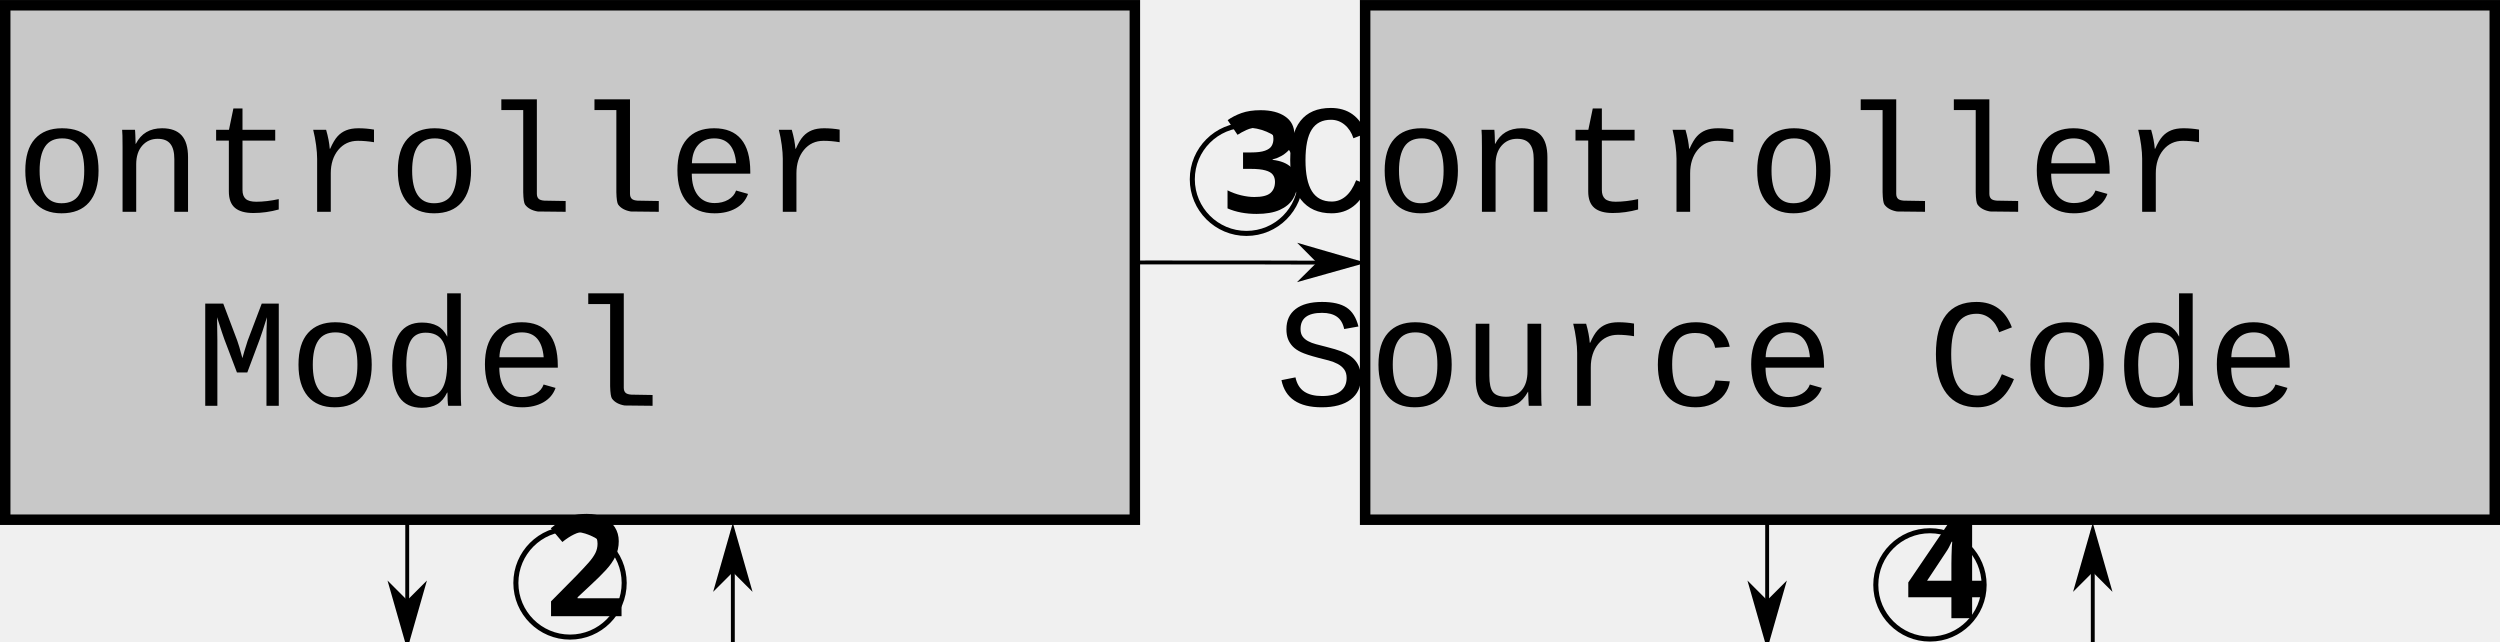
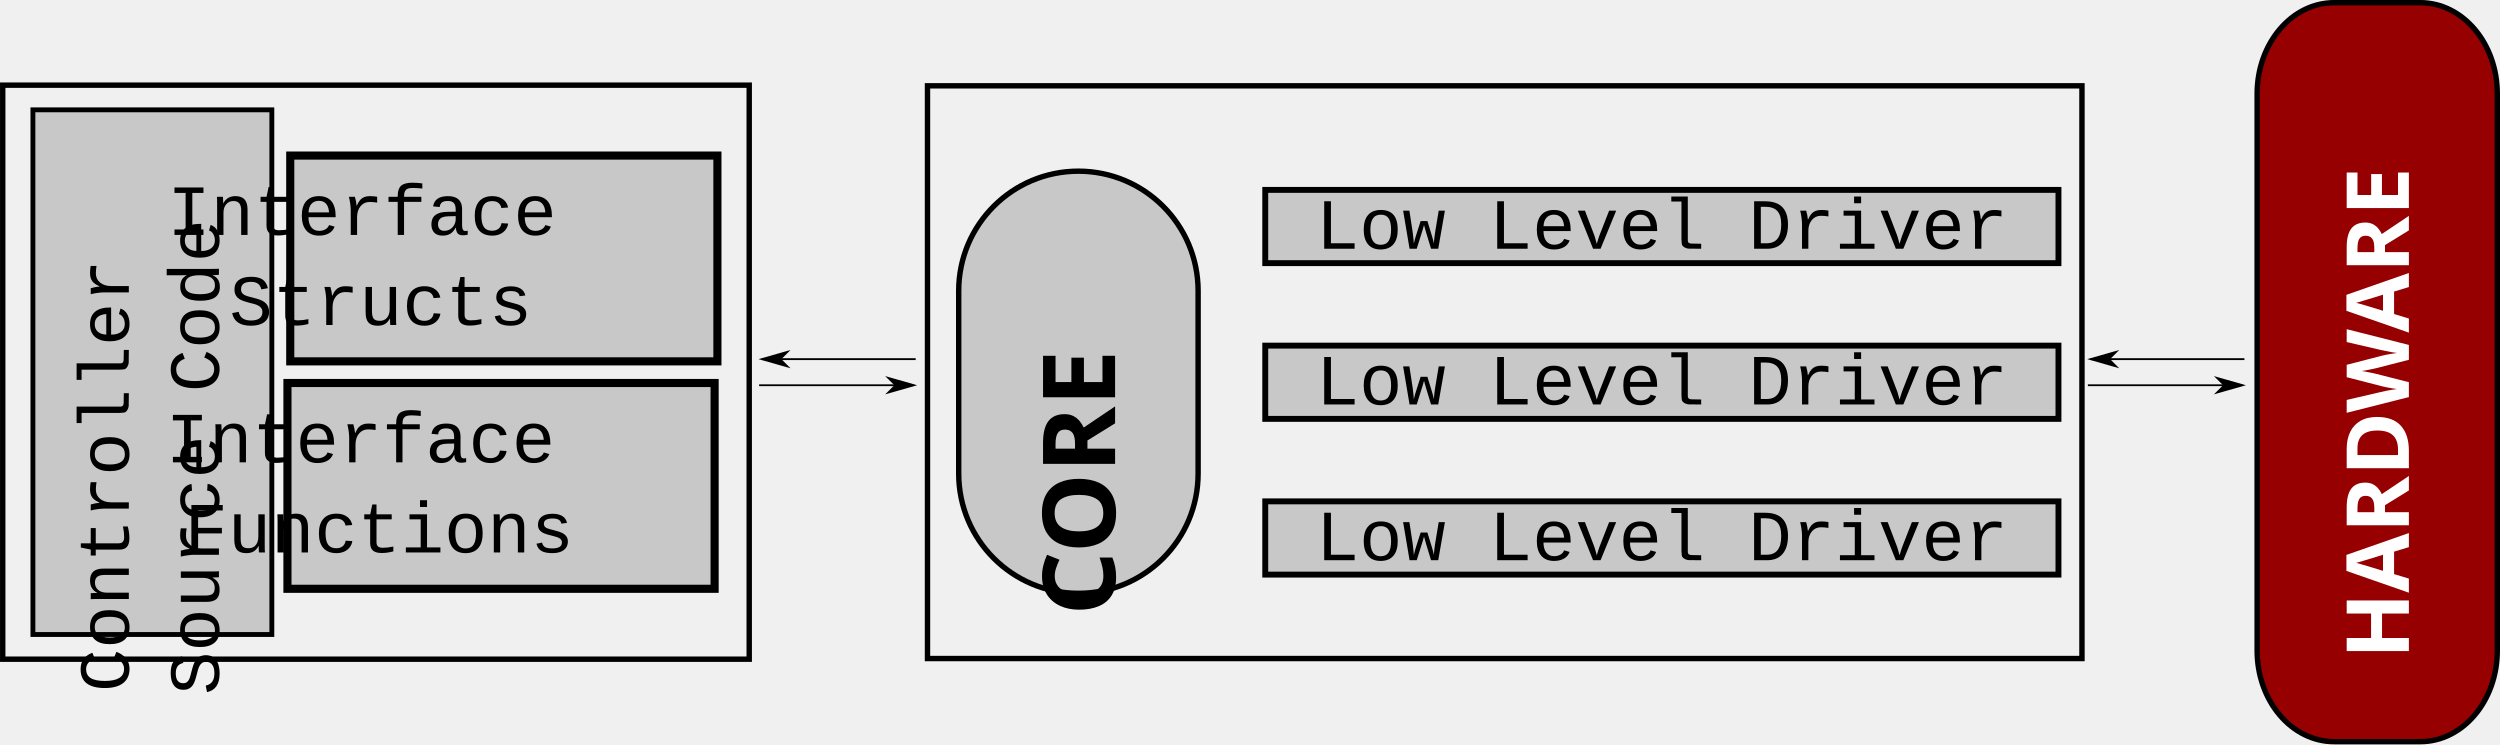
- <svg xmlns="http://www.w3.org/2000/svg" xmlns:xlink="http://www.w3.org/1999/xlink" width="644.355" height="165.371" id="svg2" version="1.1">
+ <svg xmlns="http://www.w3.org/2000/svg" xmlns:xlink="http://www.w3.org/1999/xlink" width="1387.437" height="413.125" id="svg2" version="1.1">
  <defs id="defs4">
    <marker orient="auto" refY="0" refX="0" id="Arrow1Lend" style="overflow:visible">
      <path id="path4049" d="M 0,0 5,-5 -12.5,0 5,5 0,0 z" style="fill-rule:evenodd;stroke:#000000;stroke-width:1pt" transform="matrix(-0.8,0,0,-0.8,-10,0)" />
    </marker>
+     <g id="g3216">
+       <symbol id="glyph0-0" overflow="visible">
+         <path id="path3219" d="M 2.5 -6.922 L 1.156 -5.562 L 1.328 -5.391 L 2.5 -6.406 L 3.641 -5.391 L 3.812 -5.562 Z M 2.5 -6.922 " style="stroke:none;" />
+       </symbol>
+       <symbol id="glyph1-0" overflow="visible">
+         <path id="path3222" d="M 3.328 -3.016 C 3.391 -3.266 3.625 -4.188 4.312 -4.188 C 4.359 -4.188 4.609 -4.188 4.812 -4.062 C 4.531 -4 4.344 -3.766 4.344 -3.516 C 4.344 -3.359 4.453 -3.172 4.719 -3.172 C 4.938 -3.172 5.25 -3.344 5.25 -3.75 C 5.25 -4.266 4.672 -4.406 4.328 -4.406 C 3.75 -4.406 3.406 -3.875 3.281 -3.656 C 3.031 -4.312 2.5 -4.406 2.203 -4.406 C 1.172 -4.406 0.594 -3.125 0.594 -2.875 C 0.594 -2.766 0.703 -2.766 0.719 -2.766 C 0.797 -2.766 0.828 -2.797 0.844 -2.875 C 1.188 -3.938 1.844 -4.188 2.188 -4.188 C 2.375 -4.188 2.719 -4.094 2.719 -3.516 C 2.719 -3.203 2.547 -2.547 2.188 -1.141 C 2.031 -0.531 1.672 -0.109 1.234 -0.109 C 1.172 -0.109 0.953 -0.109 0.734 -0.234 C 0.984 -0.297 1.203 -0.5 1.203 -0.781 C 1.203 -1.047 0.984 -1.125 0.844 -1.125 C 0.531 -1.125 0.297 -0.875 0.297 -0.547 C 0.297 -0.094 0.781 0.109 1.219 0.109 C 1.891 0.109 2.25 -0.594 2.266 -0.641 C 2.391 -0.281 2.75 0.109 3.344 0.109 C 4.375 0.109 4.938 -1.172 4.938 -1.422 C 4.938 -1.531 4.859 -1.531 4.828 -1.531 C 4.734 -1.531 4.719 -1.484 4.688 -1.422 C 4.359 -0.344 3.688 -0.109 3.375 -0.109 C 2.984 -0.109 2.828 -0.422 2.828 -0.766 C 2.828 -0.984 2.875 -1.203 2.984 -1.641 Z M 3.328 -3.016 " style="stroke:none;" />
+       </symbol>
+     </g>
+     <g id="g3254">
+       <symbol id="glyph0-0-1" overflow="visible">
+         <path id="path3257" d="M 3.328 -3.016 C 3.391 -3.266 3.625 -4.188 4.312 -4.188 C 4.359 -4.188 4.609 -4.188 4.812 -4.062 C 4.531 -4 4.344 -3.766 4.344 -3.516 C 4.344 -3.359 4.453 -3.172 4.719 -3.172 C 4.938 -3.172 5.25 -3.344 5.25 -3.75 C 5.25 -4.266 4.672 -4.406 4.328 -4.406 C 3.75 -4.406 3.406 -3.875 3.281 -3.656 C 3.031 -4.312 2.5 -4.406 2.203 -4.406 C 1.172 -4.406 0.594 -3.125 0.594 -2.875 C 0.594 -2.766 0.703 -2.766 0.719 -2.766 C 0.797 -2.766 0.828 -2.797 0.844 -2.875 C 1.188 -3.938 1.844 -4.188 2.188 -4.188 C 2.375 -4.188 2.719 -4.094 2.719 -3.516 C 2.719 -3.203 2.547 -2.547 2.188 -1.141 C 2.031 -0.531 1.672 -0.109 1.234 -0.109 C 1.172 -0.109 0.953 -0.109 0.734 -0.234 C 0.984 -0.297 1.203 -0.5 1.203 -0.781 C 1.203 -1.047 0.984 -1.125 0.844 -1.125 C 0.531 -1.125 0.297 -0.875 0.297 -0.547 C 0.297 -0.094 0.781 0.109 1.219 0.109 C 1.891 0.109 2.25 -0.594 2.266 -0.641 C 2.391 -0.281 2.75 0.109 3.344 0.109 C 4.375 0.109 4.938 -1.172 4.938 -1.422 C 4.938 -1.531 4.859 -1.531 4.828 -1.531 C 4.734 -1.531 4.719 -1.484 4.688 -1.422 C 4.359 -0.344 3.688 -0.109 3.375 -0.109 C 2.984 -0.109 2.828 -0.422 2.828 -0.766 C 2.828 -0.984 2.875 -1.203 2.984 -1.641 Z M 3.328 -3.016 " style="stroke:none;" />
+       </symbol>
+     </g>
  </defs>
-   <g id="layer1" transform="translate(-60.40734,-284.7155)">
+   <g id="layer1" transform="translate(35.96875,-758.508)">
    <path id="path4502" d="m 324.116,352.432 c 44.643,-0.179 86.429,0 86.429,0" style="fill:none;stroke:#000000;stroke-width:1px;stroke-linecap:butt;stroke-linejoin:miter;stroke-opacity:1;marker-end:url(#Arrow1Lend)" />
    <g transform="translate(380.6871,0)" id="g4496">
      <path style="fill:none;stroke:#000000;stroke-width:1px;stroke-linecap:butt;stroke-linejoin:miter;stroke-opacity:1;marker-end:url(#Arrow1Lend)" d="m 219.116,466.428 c 0,-17.5 0,-45 0,-45" id="path4498" />
      <path id="path4500" d="m 135.188,405.178 c 0,17.5 0,45 0,45" style="fill:none;stroke:#000000;stroke-width:1px;stroke-linecap:butt;stroke-linejoin:miter;stroke-opacity:1;marker-end:url(#Arrow1Lend)" />
    </g>
    <g id="g4492" transform="translate(30.1763,0)">
      <path id="path4490" d="m 219.116,466.428 c 0,-17.5 0,-45 0,-45" style="fill:none;stroke:#000000;stroke-width:1px;stroke-linecap:butt;stroke-linejoin:miter;stroke-opacity:1;marker-end:url(#Arrow1Lend)" />
      <path style="fill:none;stroke:#000000;stroke-width:1px;stroke-linecap:butt;stroke-linejoin:miter;stroke-opacity:1;marker-end:url(#Arrow1Lend)" d="m 135.188,405.178 c 0,17.5 0,45 0,45" id="path4488" />
    </g>
    <g id="g4008" transform="translate(-6.186413,-29.44076)">
      <rect y="315.514" x="67.937" height="132.596" width="291.156" id="use3763" style="fill:#c8c8c8;fill-opacity:1;fill-rule:evenodd;stroke:#000000;stroke-width:2.703;stroke-linecap:butt;stroke-linejoin:miter;stroke-miterlimit:4;stroke-opacity:1;stroke-dasharray:none" />
      <text id="text3767" y="368.746" x="213.388" style="font-size:40px;font-style:normal;font-weight:normal;line-height:125%;letter-spacing:0px;word-spacing:0px;fill:#000000;fill-opacity:1;stroke:none;font-family:Sans" xml:space="preserve">
        <tspan style="font-style:normal;font-variant:normal;font-weight:normal;font-stretch:normal;text-align:center;text-anchor:middle;font-family:Courier New;-inkscape-font-specification:Courier New" y="368.746" x="213.388" id="tspan3769">Controller</tspan>
        <tspan style="font-style:normal;font-variant:normal;font-weight:normal;font-stretch:normal;text-align:center;text-anchor:middle;font-family:Courier New;-inkscape-font-specification:Courier New" y="418.746" x="213.388" id="tspan3986">Model</tspan>
      </text>
    </g>
    <g id="g4014" transform="translate(-8.319725,-22.94291)">
      <use height="1052.362" width="744.094" transform="translate(2.133311,160.0807)" id="use3775" xlink:href="#use3763" y="0" x="0" />
      <text id="text3771" y="529.237" x="214.954" style="font-size:40px;font-style:normal;font-weight:normal;line-height:125%;letter-spacing:0px;word-spacing:0px;fill:#000000;fill-opacity:1;stroke:none;font-family:Sans" xml:space="preserve">
        <tspan style="font-style:normal;font-variant:normal;font-weight:normal;font-stretch:normal;text-align:center;text-anchor:middle;font-family:Courier New;-inkscape-font-specification:Courier New" y="529.237" x="214.954" id="tspan3773">Simulator</tspan>
        <tspan style="font-style:normal;font-variant:normal;font-weight:normal;font-stretch:normal;text-align:center;text-anchor:middle;font-family:Courier New;-inkscape-font-specification:Courier New" y="579.237" x="214.954" id="tspan3988">Model</tspan>
      </text>
    </g>
    <rect style="fill:#c8c8c8;fill-opacity:1;fill-rule:nonzero;stroke:#000000;stroke-width:3;stroke-miterlimit:4;stroke-opacity:1;stroke-dasharray:none" id="rect3917" width="234.286" height="132.867" x="440.696" y="452.517" ry="66.434" />
    <g id="g4034" transform="translate(-41.42857,-28.9019)">
      <rect style="fill:#c8c8c8;fill-opacity:1;fill-rule:evenodd;stroke:#000000;stroke-width:3.385;stroke-linecap:butt;stroke-linejoin:miter;stroke-miterlimit:4;stroke-opacity:1;stroke-dasharray:none" id="use3755" width="202.825" height="298.493" x="-188.129" y="315.317" />
      <text id="text3938" y="443.75" x="-85.65" style="font-size:48px;font-style:normal;font-variant:normal;font-weight:bold;font-stretch:normal;text-align:start;line-height:125%;letter-spacing:0px;word-spacing:0px;writing-mode:lr-tb;text-anchor:start;fill:#000000;fill-opacity:1;stroke:none;font-family:Verdana;-inkscape-font-specification:Sans Bold" xml:space="preserve">
        <tspan style="font-style:normal;font-variant:normal;font-weight:normal;font-stretch:normal;text-align:center;text-anchor:middle;font-family:Courier New;-inkscape-font-specification:Courier New" y="443.75" x="-85.65" id="tspan3940">MATLAB</tspan>
        <tspan style="font-style:normal;font-variant:normal;font-weight:normal;font-stretch:normal;text-align:center;text-anchor:middle;font-family:Courier New;-inkscape-font-specification:Courier New" id="tspan3942" y="503.75" x="-85.65">script</tspan>
      </text>
    </g>
    <g id="g4024" transform="translate(-13.87119,-33.48138)">
      <use height="1052.362" width="744.094" transform="translate(358.1956,4.040617)" id="use3880" xlink:href="#use3763" y="0" x="0" />
      <text xml:space="preserve" style="font-size:40px;font-style:normal;font-weight:normal;line-height:125%;letter-spacing:0px;word-spacing:0px;fill:#000000;fill-opacity:1;stroke:none;font-family:Sans" x="571.437" y="372.787" id="text3950">
        <tspan id="tspan3954" x="571.437" y="372.787" style="font-style:normal;font-variant:normal;font-weight:normal;font-stretch:normal;text-align:center;text-anchor:middle;font-family:Courier New;-inkscape-font-specification:Courier New">Controller</tspan>
        <tspan x="571.437" y="422.787" style="font-style:normal;font-variant:normal;font-weight:normal;font-stretch:normal;text-align:center;text-anchor:middle;font-family:Courier New;-inkscape-font-specification:Courier New" id="tspan3998">Source Code</tspan>
      </text>
    </g>
-     <rect style="fill:#960000;fill-opacity:1;fill-rule:nonzero;stroke:#000000;stroke-width:3;stroke-miterlimit:4;stroke-opacity:1;stroke-dasharray:none;stroke-dashoffset:0" id="rect3979" width="410.122" height="133.285" x="762.42" y="452.308" rx="50.508" ry="42.732" />
-     <text xml:space="preserve" style="font-size:48.173px;font-style:normal;font-variant:normal;font-weight:bold;font-stretch:normal;text-align:start;line-height:125%;letter-spacing:0px;word-spacing:0px;writing-mode:lr-tb;text-anchor:start;fill:#000000;fill-opacity:1;stroke:none;font-family:Verdana;-inkscape-font-specification:Sans Bold" x="811.286" y="534.601" id="text3975" transform="scale(0.9964125,1.0036)">
-       <tspan id="tspan3977" x="811.286" y="534.601">HARDWARE</tspan>
-     </text>
+     <g id="g4044">
+       <rect ry="42.732" rx="50.508" y="452.308" x="762.42" height="133.285" width="410.122" id="rect3979" style="fill:#960000;fill-opacity:1;fill-rule:nonzero;stroke:#000000;stroke-width:3;stroke-miterlimit:4;stroke-opacity:1;stroke-dasharray:none;stroke-dashoffset:0" />
+       <text transform="scale(0.9964125,1.0036)" id="text3975" y="534.601" x="811.286" style="font-size:48.173px;font-style:normal;font-variant:normal;font-weight:bold;font-stretch:normal;text-align:start;line-height:125%;letter-spacing:0px;word-spacing:0px;writing-mode:lr-tb;text-anchor:start;fill:#ffffff;fill-opacity:1;stroke:none;font-family:Verdana;-inkscape-font-specification:Sans Bold" xml:space="preserve">
+         <tspan y="534.601" x="811.286" id="tspan3977">HARDWARE</tspan>
+       </text>
+     </g>
    <flowRoot xml:space="preserve" id="flowRoot3990" style="font-size:48px;font-style:normal;font-variant:normal;font-weight:bold;font-stretch:normal;text-align:start;line-height:125%;letter-spacing:0px;word-spacing:0px;writing-mode:lr-tb;text-anchor:start;fill:#000000;fill-opacity:1;stroke:none;font-family:Verdana;-inkscape-font-specification:Sans Bold">
      <flowRegion id="flowRegion3992">
        <rect id="rect3994" width="165.714" height="67.143" x="70" y="508.076" />
      </flowRegion>
      <flowPara id="flowPara3996" />
    </flowRoot>
    <g id="g4559" transform="translate(0,-5.07266)">
      <path transform="translate(-231.2411,284.7155)" id="path4040" d="M 203.571,116.891 C 246.429,81.177 290,69.748 290,69.748" style="fill:none;stroke:#000000;stroke-width:1px;stroke-linecap:butt;stroke-linejoin:miter;stroke-opacity:1;marker-end:url(#Arrow1Lend)" />
      <path style="fill:none;stroke:#000000;stroke-width:1px;stroke-linecap:butt;stroke-linejoin:miter;stroke-opacity:1;marker-end:url(#Arrow1Lend)" d="m -27.67,479.861 c 42.857,35.714 86.429,47.143 86.429,47.143" id="path4486" />
    </g>
    <g id="g4512" transform="translate(0,-1.073967)">
      <path id="path4506" d="m 675.327,527.265 c 17.5,0 85.785,0 85.785,0" style="fill:none;stroke:#000000;stroke-width:1px;stroke-linecap:butt;stroke-linejoin:miter;stroke-opacity:1;marker-end:url(#Arrow1Lend)" />
      <path style="fill:none;stroke:#000000;stroke-width:1px;stroke-linecap:butt;stroke-linejoin:miter;stroke-opacity:1;marker-end:url(#Arrow1Lend)" d="m 762.21,512.784 c -17.5,0 -85.28,0 -85.28,0" id="path4508" />
    </g>
    <text xml:space="preserve" style="font-size:48px;font-style:normal;font-variant:normal;font-weight:bold;font-stretch:normal;text-align:start;line-height:125%;letter-spacing:0px;word-spacing:0px;writing-mode:lr-tb;text-anchor:start;fill:#000000;fill-opacity:1;stroke:none;font-family:Verdana;-inkscape-font-specification:Sans Bold" x="558.249" y="539.308" id="text4519">
      <tspan id="tspan4521" x="558.249" y="539.308" style="font-size:56px;text-align:center;text-anchor:middle">CORE</tspan>
    </text>
-     <path style="fill:none;stroke:#000000;stroke-width:2;stroke-miterlimit:4;stroke-opacity:1;stroke-dasharray:none;stroke-dashoffset:0" id="path4523" d="m 266.68,56.676 c 0,11.855 -9.611,21.466 -21.466,21.466 -11.855,0 -21.466,-9.611 -21.466,-21.466 0,-11.855 9.611,-21.466 21.466,-21.466 11.855,0 21.466,9.611 21.466,21.466 z" transform="matrix(0.6502611,0,0,0.6502611,-162.6229,398.8065)" />
-     <text xml:space="preserve" style="font-size:31.213px;font-style:normal;font-variant:normal;font-weight:bold;font-stretch:normal;text-align:start;line-height:125%;letter-spacing:0px;word-spacing:0px;writing-mode:lr-tb;text-anchor:start;fill:#000000;fill-opacity:1;stroke:none;font-family:Cordia New;-inkscape-font-specification:Cordia New Bold" x="-10.074" y="444.236" id="text4525">
-       <tspan id="tspan4527" x="-10.074" y="444.236" style="font-size:36.415px">1</tspan>
-     </text>
-     <path transform="matrix(0.6502611,0,0,0.6502611,47.87461,398.1089)" d="m 266.68,56.676 c 0,11.855 -9.611,21.466 -21.466,21.466 -11.855,0 -21.466,-9.611 -21.466,-21.466 0,-11.855 9.611,-21.466 21.466,-21.466 11.855,0 21.466,9.611 21.466,21.466 z" id="path4535" style="fill:none;stroke:#000000;stroke-width:2;stroke-miterlimit:4;stroke-opacity:1;stroke-dasharray:none;stroke-dashoffset:0" />
-     <text id="text4537" y="443.538" x="200.98" style="font-size:31.213px;font-style:normal;font-variant:normal;font-weight:bold;font-stretch:normal;text-align:start;line-height:125%;letter-spacing:0px;word-spacing:0px;writing-mode:lr-tb;text-anchor:start;fill:#000000;fill-opacity:1;stroke:none;font-family:Cordia New;-inkscape-font-specification:Cordia New Bold" xml:space="preserve">
-       <tspan style="font-size:36.415px" y="443.538" x="200.98" id="tspan4539">2</tspan>
-     </text>
-     <path style="fill:none;stroke:#000000;stroke-width:2;stroke-miterlimit:4;stroke-opacity:1;stroke-dasharray:none;stroke-dashoffset:0" id="path4541" d="m 266.68,56.676 c 0,11.855 -9.611,21.466 -21.466,21.466 -11.855,0 -21.466,-9.611 -21.466,-21.466 0,-11.855 9.611,-21.466 21.466,-21.466 11.855,0 21.466,9.611 21.466,21.466 z" transform="matrix(0.6502611,0,0,0.6502611,222.2202,294.0632)" />
-     <text xml:space="preserve" style="font-size:31.213px;font-style:normal;font-variant:normal;font-weight:bold;font-stretch:normal;text-align:start;line-height:125%;letter-spacing:0px;word-spacing:0px;writing-mode:lr-tb;text-anchor:start;fill:#000000;fill-opacity:1;stroke:none;font-family:Cordia New;-inkscape-font-specification:Cordia New Bold" x="375.401" y="339.492" id="text4543">
-       <tspan id="tspan4545" x="375.401" y="339.492" style="font-size:36.415px">3</tspan>
-     </text>
-     <path transform="matrix(0.6502611,0,0,0.6502611,398.3854,398.614)" d="m 266.68,56.676 c 0,11.855 -9.611,21.466 -21.466,21.466 -11.855,0 -21.466,-9.611 -21.466,-21.466 0,-11.855 9.611,-21.466 21.466,-21.466 11.855,0 21.466,9.611 21.466,21.466 z" id="path4547" style="fill:none;stroke:#000000;stroke-width:2;stroke-miterlimit:4;stroke-opacity:1;stroke-dasharray:none;stroke-dashoffset:0" />
-     <text id="text4549" y="444.043" x="551.629" style="font-size:31.213px;font-style:normal;font-variant:normal;font-weight:bold;font-stretch:normal;text-align:start;line-height:125%;letter-spacing:0px;word-spacing:0px;writing-mode:lr-tb;text-anchor:start;fill:#000000;fill-opacity:1;stroke:none;font-family:Cordia New;-inkscape-font-specification:Cordia New Bold" xml:space="preserve">
-       <tspan style="font-size:36.415px" y="444.043" x="551.629" id="tspan4551">4</tspan>
-     </text>
-     <path style="fill:none;stroke:#000000;stroke-width:2;stroke-miterlimit:4;stroke-opacity:1;stroke-dasharray:none;stroke-dashoffset:0" id="path4553" d="m 266.68,56.676 c 0,11.855 -9.611,21.466 -21.466,21.466 -11.855,0 -21.466,-9.611 -21.466,-21.466 0,-11.855 9.611,-21.466 21.466,-21.466 11.855,0 21.466,9.611 21.466,21.466 z" transform="matrix(0.6502611,0,0,0.6502611,559.3153,510.2358)" />
-     <text xml:space="preserve" style="font-size:31.213px;font-style:normal;font-variant:normal;font-weight:bold;font-stretch:normal;text-align:start;line-height:125%;letter-spacing:0px;word-spacing:0px;writing-mode:lr-tb;text-anchor:start;fill:#000000;fill-opacity:1;stroke:none;font-family:Cordia New;-inkscape-font-specification:Cordia New Bold" x="712.119" y="555.665" id="text4555">
-       <tspan id="tspan4557" x="712.119" y="555.665" style="font-size:36.415px">5</tspan>
-     </text>
    <g id="g3915" transform="translate(0,-2.453089)">
      <path transform="translate(-197.906,363.5074)" d="m -137.381,74.607 c 0,62.484 -49.296,113.137 -110.107,113.137 -60.81,0 -110.107,-50.653 -110.107,-113.137 0,-62.484 49.296,-113.137 110.107,-113.137 60.81,0 110.107,50.653 110.107,113.137 z" id="path3889" style="fill:none;stroke:#00a000;stroke-width:3;stroke-miterlimit:4;stroke-opacity:1;stroke-dasharray:none;stroke-dashoffset:0" />
      <text id="text3891" y="427.577" x="-446.458" style="font-size:48px;font-style:normal;font-variant:normal;font-weight:bold;font-stretch:normal;text-align:center;line-height:125%;letter-spacing:0px;word-spacing:0px;writing-mode:lr-tb;text-anchor:middle;fill:#000000;fill-opacity:1;stroke:none;font-family:Verdana;-inkscape-font-specification:Sans Bold" xml:space="preserve">
        <tspan style="font-size:40px" id="tspan3895" y="427.577" x="-439.622">System </tspan>
        <tspan style="font-size:40px" id="tspan3899" y="477.577" x="-446.458">model</tspan>
      </text>
    </g>
    <path style="fill:none;stroke:#000000;stroke-width:1;stroke-linecap:butt;stroke-linejoin:miter;stroke-miterlimit:4;stroke-opacity:1;stroke-dasharray:none;stroke-dashoffset:0;marker-end:url(#Arrow1Lend)" d="m -104.046,150.873 105.056,0" id="path3921" transform="translate(-231.2411,284.7155)" />
-     <g id="g4111" transform="translate(3.3222069e-6,0)">
-       <path style="fill:none;stroke:#000000;stroke-width:2;stroke-miterlimit:4;stroke-opacity:1;stroke-dasharray:none;stroke-dashoffset:0" id="path4105" d="m 266.68,56.676 c 0,11.855 -9.611,21.466 -21.466,21.466 -11.855,0 -21.466,-9.611 -21.466,-21.466 0,-11.855 9.611,-21.466 21.466,-21.466 11.855,0 21.466,9.611 21.466,21.466 z" transform="matrix(0.6502611,0,0,0.6502611,-442.2123,374.5208)" />
-       <text xml:space="preserve" style="font-size:31.213px;font-style:normal;font-variant:normal;font-weight:bold;font-stretch:normal;text-align:start;line-height:125%;letter-spacing:0px;word-spacing:0px;writing-mode:lr-tb;text-anchor:start;fill:#000000;fill-opacity:1;stroke:none;font-family:Cordia New;-inkscape-font-specification:Cordia New Bold" x="-289.315" y="419.803" id="text4107">
-         <tspan id="tspan4109" x="-289.315" y="419.803" style="font-size:36.415px">0</tspan>
-       </text>
-     </g>
-     <g id="g4260" transform="translate(-90.60935,-124.2857)">
-       <g transform="translate(8.068467,-7.228973)" id="g4199">
-         <g id="g4185" transform="translate(-5.21043,-11.42857)">
-           <rect y="-178.082" x="-358.452" height="136.237" width="300.569" id="rect4118" style="fill:#c8c8c8;fill-opacity:1;fill-rule:evenodd;stroke:#000000;stroke-width:3;stroke-linecap:butt;stroke-linejoin:miter;stroke-miterlimit:4;stroke-opacity:1;stroke-dasharray:none" />
-           <text xml:space="preserve" style="font-size:48px;font-style:normal;font-variant:normal;font-weight:bold;font-stretch:normal;text-align:start;line-height:125%;letter-spacing:0px;word-spacing:0px;writing-mode:lr-tb;text-anchor:start;fill:#000000;fill-opacity:1;stroke:none;font-family:Verdana;-inkscape-font-specification:Sans Bold" x="-208.507" y="-125.151" id="text4120">
-             <tspan x="-208.507" y="-125.151" id="tspan4124" style="font-style:normal;font-variant:normal;font-weight:normal;font-stretch:normal;text-align:center;text-anchor:middle;font-family:Courier New;-inkscape-font-specification:Courier New">Dynamic</tspan>
-             <tspan id="tspan4137" x="-208.507" y="-65.151" style="font-style:normal;font-variant:normal;font-weight:normal;font-stretch:normal;text-align:center;text-anchor:middle;font-family:Courier New;-inkscape-font-specification:Courier New">model</tspan>
-           </text>
-         </g>
-         <g id="g4178" transform="translate(-37.78631,0)">
-           <rect style="fill:#c8c8c8;fill-opacity:1;fill-rule:evenodd;stroke:#000000;stroke-width:3;stroke-linecap:butt;stroke-linejoin:miter;stroke-miterlimit:4;stroke-opacity:1;stroke-dasharray:none" id="rect4131" width="291.116" height="243.926" x="20.196" y="-243.355" />
-           <text id="text4133" y="-166.58" x="167.207" style="font-size:48px;font-style:normal;font-variant:normal;font-weight:bold;font-stretch:normal;text-align:start;line-height:125%;letter-spacing:0px;word-spacing:0px;writing-mode:lr-tb;text-anchor:start;fill:#000000;fill-opacity:1;stroke:none;font-family:Verdana;-inkscape-font-specification:Sans Bold" xml:space="preserve">
-             <tspan style="font-style:normal;font-variant:normal;font-weight:normal;font-stretch:normal;text-align:center;text-anchor:middle;font-family:Courier New;-inkscape-font-specification:Courier New" id="tspan4135" y="-166.58" x="167.207">Direct</tspan>
-             <tspan id="tspan4139" style="font-style:normal;font-variant:normal;font-weight:normal;font-stretch:normal;text-align:center;text-anchor:middle;font-family:Courier New;-inkscape-font-specification:Courier New" y="-106.58" x="167.207">msment</tspan>
-             <tspan id="tspan4141" style="font-style:normal;font-variant:normal;font-weight:normal;font-stretch:normal;text-align:center;text-anchor:middle;font-family:Courier New;-inkscape-font-specification:Courier New" y="-46.58" x="167.207">model</tspan>
-           </text>
-         </g>
-       </g>
-       <rect style="fill:none;stroke:#a00000;stroke-width:3;stroke-miterlimit:4;stroke-opacity:1;stroke-dasharray:none;stroke-dashoffset:0" id="rect4197" width="760.303" height="366.017" x="-417.152" y="-311.63" />
-       <text xml:space="preserve" style="font-size:40px;font-style:normal;font-weight:normal;line-height:125%;letter-spacing:0px;word-spacing:0px;fill:#000000;fill-opacity:1;stroke:none;font-family:Sans" x="-302.799" y="-277.838" id="text4233">
-         <tspan id="tspan4237" x="-302.799" y="-277.838" style="font-style:normal;font-variant:normal;font-weight:normal;font-stretch:normal;text-align:center;text-anchor:middle;font-family:Courier New;-inkscape-font-specification:Courier New">Simulator</tspan>
-       </text>
-     </g>
-     <g id="g4277" transform="translate(135.7142,-124.2857)">
-       <g transform="translate(11.91307,-0.4292796)" id="g4212">
-         <g id="g4165" transform="translate(15.71428,-2.573681)">
-           <rect y="-244.724" x="456.779" height="243.926" width="291.116" id="rect4143" style="fill:#c8c8c8;fill-opacity:1;fill-rule:evenodd;stroke:#000000;stroke-width:3;stroke-linecap:butt;stroke-linejoin:miter;stroke-miterlimit:4;stroke-opacity:1;stroke-dasharray:none" />
-           <text xml:space="preserve" style="font-size:48px;font-style:normal;font-variant:normal;font-weight:bold;font-stretch:normal;text-align:start;line-height:125%;letter-spacing:0px;word-spacing:0px;writing-mode:lr-tb;text-anchor:start;fill:#000000;fill-opacity:1;stroke:none;font-family:Verdana;-inkscape-font-specification:Sans Bold" x="601.493" y="-169.437" id="text4145">
-             <tspan x="601.493" y="-169.437" id="tspan4147" style="font-style:normal;font-variant:normal;font-weight:normal;font-stretch:normal;text-align:center;text-anchor:middle;font-family:Courier New;-inkscape-font-specification:Courier New">Inverse</tspan>
-             <tspan x="601.493" y="-109.437" style="font-style:normal;font-variant:normal;font-weight:normal;font-stretch:normal;text-align:center;text-anchor:middle;font-family:Courier New;-inkscape-font-specification:Courier New" id="tspan4149">msment</tspan>
-             <tspan x="601.493" y="-49.437" style="font-style:normal;font-variant:normal;font-weight:normal;font-stretch:normal;text-align:center;text-anchor:middle;font-family:Courier New;-inkscape-font-specification:Courier New" id="tspan4151">model</tspan>
-           </text>
-         </g>
-         <g id="g4172" transform="translate(-174.2857,2.857139)">
-           <rect style="fill:#c8c8c8;fill-opacity:1;fill-rule:evenodd;stroke:#000000;stroke-width:3;stroke-linecap:butt;stroke-linejoin:miter;stroke-miterlimit:4;stroke-opacity:1;stroke-dasharray:none" id="rect4153" width="300.569" height="136.237" x="983.397" y="-196.311" />
-           <text id="text4155" y="-148.009" x="1134.35" style="font-size:48px;font-style:normal;font-variant:normal;font-weight:bold;font-stretch:normal;text-align:start;line-height:125%;letter-spacing:0px;word-spacing:0px;writing-mode:lr-tb;text-anchor:start;fill:#000000;fill-opacity:1;stroke:none;font-family:Verdana;-inkscape-font-specification:Sans Bold" xml:space="preserve">
-             <tspan style="font-style:normal;font-variant:normal;font-weight:normal;font-stretch:normal;text-align:center;text-anchor:middle;font-family:Courier New;-inkscape-font-specification:Courier New" y="-148.009" x="1134.35" id="tspan4159">Control</tspan>
-             <tspan id="tspan4163" style="font-style:normal;font-variant:normal;font-weight:normal;font-stretch:normal;text-align:center;text-anchor:middle;font-family:Courier New;-inkscape-font-specification:Courier New" y="-88.009" x="1134.35">system</tspan>
-           </text>
-         </g>
-       </g>
-       <rect y="-308.773" x="422.848" height="366.017" width="760.303" id="rect4191" style="fill:none;stroke:#00a000;stroke-width:3;stroke-miterlimit:4;stroke-opacity:1;stroke-dasharray:none;stroke-dashoffset:0" />
-       <text id="text4245" y="-276.409" x="551.487" style="font-size:40px;font-style:normal;font-weight:normal;line-height:125%;letter-spacing:0px;word-spacing:0px;fill:#000000;fill-opacity:1;stroke:none;font-family:Sans" xml:space="preserve">
-         <tspan style="font-style:normal;font-variant:normal;font-weight:normal;font-stretch:normal;text-align:center;text-anchor:middle;font-family:Courier New;-inkscape-font-specification:Courier New" y="-276.409" x="551.487" id="tspan4247">Controller</tspan>
-       </text>
-     </g>
-     <g id="g4255" transform="translate(-443.0382,-118.5714)">
-       <rect style="fill:#960000;fill-opacity:1;fill-rule:nonzero;stroke:#000000;stroke-width:3;stroke-miterlimit:4;stroke-opacity:1;stroke-dasharray:none;stroke-dashoffset:0" id="rect4249" width="410.122" height="133.285" x="-64.723" y="103.737" rx="50.508" ry="42.732" />
-       <text xml:space="preserve" style="font-size:48.173px;font-style:normal;font-variant:normal;font-weight:bold;font-stretch:normal;text-align:start;line-height:125%;letter-spacing:0px;word-spacing:0px;writing-mode:lr-tb;text-anchor:start;fill:#000000;fill-opacity:1;stroke:none;font-family:Verdana;-inkscape-font-specification:Sans Bold" x="-18.835" y="187.28" id="text4251" transform="scale(0.9964125,1.0036)">
-         <tspan id="tspan4253" x="-18.835" y="187.28">HARDWARE</tspan>
-       </text>
-     </g>
+     <g id="g4185" transform="translate(-133.7702,-140.0861)">
+       <rect y="-178.082" x="-358.452" height="136.237" width="300.569" id="rect4118" style="fill:#c8c8c8;fill-opacity:1;fill-rule:evenodd;stroke:#000000;stroke-width:3;stroke-linecap:butt;stroke-linejoin:miter;stroke-miterlimit:4;stroke-opacity:1;stroke-dasharray:none" />
+       <text xml:space="preserve" style="font-size:48px;font-style:normal;font-variant:normal;font-weight:bold;font-stretch:normal;text-align:start;line-height:125%;letter-spacing:0px;word-spacing:0px;writing-mode:lr-tb;text-anchor:start;fill:#000000;fill-opacity:1;stroke:none;font-family:Verdana;-inkscape-font-specification:Sans Bold" x="-208.507" y="-125.151" id="text4120">
+         <tspan x="-208.507" y="-125.151" id="tspan4124" style="font-style:normal;font-variant:normal;font-weight:normal;font-stretch:normal;text-align:center;text-anchor:middle;font-family:Courier New;-inkscape-font-specification:Courier New">Dynamic</tspan>
+         <tspan id="tspan4137" x="-208.507" y="-65.151" style="font-style:normal;font-variant:normal;font-weight:normal;font-stretch:normal;text-align:center;text-anchor:middle;font-family:Courier New;-inkscape-font-specification:Courier New">model</tspan>
+       </text>
+     </g>
+     <g id="g4178" transform="translate(-97.47005,-128.6575)">
+       <rect style="fill:#c8c8c8;fill-opacity:1;fill-rule:evenodd;stroke:#000000;stroke-width:3;stroke-linecap:butt;stroke-linejoin:miter;stroke-miterlimit:4;stroke-opacity:1;stroke-dasharray:none" id="rect4131" width="291.116" height="243.926" x="20.196" y="-243.355" />
+       <text id="text4133" y="-166.58" x="167.207" style="font-size:48px;font-style:normal;font-variant:normal;font-weight:bold;font-stretch:normal;text-align:start;line-height:125%;letter-spacing:0px;word-spacing:0px;writing-mode:lr-tb;text-anchor:start;fill:#000000;fill-opacity:1;stroke:none;font-family:Verdana;-inkscape-font-specification:Sans Bold" xml:space="preserve">
+         <tspan style="font-style:normal;font-variant:normal;font-weight:normal;font-stretch:normal;text-align:center;text-anchor:middle;font-family:Courier New;-inkscape-font-specification:Courier New" id="tspan4135" y="-166.58" x="167.207">Direct</tspan>
+         <tspan id="tspan4139" style="font-style:normal;font-variant:normal;font-weight:normal;font-stretch:normal;text-align:center;text-anchor:middle;font-family:Courier New;-inkscape-font-specification:Courier New" y="-106.58" x="167.207">msment</tspan>
+         <tspan id="tspan4141" style="font-style:normal;font-variant:normal;font-weight:normal;font-stretch:normal;text-align:center;text-anchor:middle;font-family:Courier New;-inkscape-font-specification:Courier New" y="-46.58" x="167.207">model</tspan>
+       </text>
+     </g>
+     <rect y="-433.059" x="-507.761" height="366.017" width="760.303" id="rect4197" style="fill:none;stroke:#a00000;stroke-width:3;stroke-miterlimit:4;stroke-opacity:1;stroke-dasharray:none;stroke-dashoffset:0" />
+     <text id="text4233" y="-399.266" x="-393.408" style="font-size:40px;font-style:normal;font-weight:normal;line-height:125%;letter-spacing:0px;word-spacing:0px;fill:#000000;fill-opacity:1;stroke:none;font-family:Sans" xml:space="preserve">
+       <tspan style="font-style:normal;font-variant:normal;font-weight:normal;font-stretch:normal;text-align:center;text-anchor:middle;font-family:Courier New;-inkscape-font-specification:Courier New" y="-399.266" x="-393.408" id="tspan4237">Simulator</tspan>
+     </text>
+     <g id="g4165" transform="translate(146.1987,-127.2887)">
+       <rect y="-244.724" x="456.779" height="243.926" width="291.116" id="rect4143" style="fill:#c8c8c8;fill-opacity:1;fill-rule:evenodd;stroke:#000000;stroke-width:3;stroke-linecap:butt;stroke-linejoin:miter;stroke-miterlimit:4;stroke-opacity:1;stroke-dasharray:none" />
+       <text xml:space="preserve" style="font-size:48px;font-style:normal;font-variant:normal;font-weight:bold;font-stretch:normal;text-align:start;line-height:125%;letter-spacing:0px;word-spacing:0px;writing-mode:lr-tb;text-anchor:start;fill:#000000;fill-opacity:1;stroke:none;font-family:Verdana;-inkscape-font-specification:Sans Bold" x="601.493" y="-169.437" id="text4145">
+         <tspan x="601.493" y="-169.437" id="tspan4147" style="font-style:normal;font-variant:normal;font-weight:normal;font-stretch:normal;text-align:center;text-anchor:middle;font-family:Courier New;-inkscape-font-specification:Courier New">Inverse</tspan>
+         <tspan x="601.493" y="-109.437" style="font-style:normal;font-variant:normal;font-weight:normal;font-stretch:normal;text-align:center;text-anchor:middle;font-family:Courier New;-inkscape-font-specification:Courier New" id="tspan4149">msment</tspan>
+         <tspan x="601.493" y="-49.437" style="font-style:normal;font-variant:normal;font-weight:normal;font-stretch:normal;text-align:center;text-anchor:middle;font-family:Courier New;-inkscape-font-specification:Courier New" id="tspan4151">model</tspan>
+       </text>
+     </g>
+     <g id="g4172" transform="translate(15.0747,-121.8578)">
+       <rect style="fill:#c8c8c8;fill-opacity:1;fill-rule:evenodd;stroke:#000000;stroke-width:3;stroke-linecap:butt;stroke-linejoin:miter;stroke-miterlimit:4;stroke-opacity:1;stroke-dasharray:none" id="rect4153" width="300.569" height="136.237" x="983.397" y="-196.311" />
+       <text id="text4155" y="-148.009" x="1134.35" style="font-size:48px;font-style:normal;font-variant:normal;font-weight:bold;font-stretch:normal;text-align:start;line-height:125%;letter-spacing:0px;word-spacing:0px;writing-mode:lr-tb;text-anchor:start;fill:#000000;fill-opacity:1;stroke:none;font-family:Verdana;-inkscape-font-specification:Sans Bold" xml:space="preserve">
+         <tspan style="font-style:normal;font-variant:normal;font-weight:normal;font-stretch:normal;text-align:center;text-anchor:middle;font-family:Courier New;-inkscape-font-specification:Courier New" y="-148.009" x="1134.35" id="tspan4159">Control</tspan>
+         <tspan id="tspan4163" style="font-style:normal;font-variant:normal;font-weight:normal;font-stretch:normal;text-align:center;text-anchor:middle;font-family:Courier New;-inkscape-font-specification:Courier New" y="-88.009" x="1134.35">system</tspan>
+       </text>
+     </g>
+     <rect style="fill:none;stroke:#00a000;stroke-width:3;stroke-miterlimit:4;stroke-opacity:1;stroke-dasharray:none;stroke-dashoffset:0" id="rect4191" width="760.303" height="366.017" x="558.563" y="-433.059" />
+     <text xml:space="preserve" style="font-size:40px;font-style:normal;font-weight:normal;line-height:125%;letter-spacing:0px;word-spacing:0px;fill:#000000;fill-opacity:1;stroke:none;font-family:Sans" x="687.201" y="-400.695" id="text4245">
+       <tspan id="tspan4247" x="687.201" y="-400.695" style="font-style:normal;font-variant:normal;font-weight:normal;font-stretch:normal;text-align:center;text-anchor:middle;font-family:Courier New;-inkscape-font-specification:Courier New">Controller</tspan>
+     </text>
+     <rect ry="42.732" rx="50.508" y="-14.835" x="-507.761" height="133.285" width="410.122" id="rect4249" style="fill:#960000;fill-opacity:1;fill-rule:nonzero;stroke:#000000;stroke-width:3;stroke-miterlimit:4;stroke-opacity:1;stroke-dasharray:none;stroke-dashoffset:0" />
+     <text transform="scale(0.9964125,1.0036)" id="text4251" y="69.134" x="-463.468" style="font-size:48.173px;font-style:normal;font-variant:normal;font-weight:bold;font-stretch:normal;text-align:start;line-height:125%;letter-spacing:0px;word-spacing:0px;writing-mode:lr-tb;text-anchor:start;fill:#ffffff;fill-opacity:1;stroke:none;font-family:Verdana;-inkscape-font-specification:Sans Bold" xml:space="preserve">
+       <tspan y="69.134" x="-463.468" id="tspan4253">HARDWARE</tspan>
+     </text>
    <g id="g4302" transform="translate(-448.154,-145.7142)">
      <rect style="fill:#c8c8c8;fill-opacity:1;fill-rule:nonzero;stroke:#000000;stroke-width:3;stroke-miterlimit:4;stroke-opacity:1;stroke-dasharray:none" id="rect4296" width="234.286" height="132.867" x="466.41" y="131.088" ry="66.434" />
      <text xml:space="preserve" style="font-size:48px;font-style:normal;font-variant:normal;font-weight:bold;font-stretch:normal;text-align:start;line-height:125%;letter-spacing:0px;word-spacing:0px;writing-mode:lr-tb;text-anchor:start;fill:#000000;fill-opacity:1;stroke:none;font-family:Verdana;-inkscape-font-specification:Sans Bold" x="583.963" y="217.879" id="text4298">
        <tspan id="tspan4300" x="583.963" y="217.879" style="font-size:56px;text-align:center;text-anchor:middle">CORE</tspan>
      </text>
    </g>
    <path style="fill:none;stroke:#000000;stroke-width:5;stroke-linecap:butt;stroke-linejoin:miter;stroke-miterlimit:4;stroke-opacity:1;stroke-dasharray:15, 15;stroke-dashoffset:0" d="m -537.305,-41.479 1885.714,0" id="path4307" />
    <use height="1052.362" width="744.094" transform="translate(491.9064,-330.0049)" id="use4311" xlink:href="#use3763" y="0" x="0" style="fill:#83c8c8;fill-opacity:1" />
    <text xml:space="preserve" style="font-size:40px;font-style:normal;font-weight:normal;line-height:125%;letter-spacing:0px;word-spacing:0px;fill:#000000;fill-opacity:1;stroke:none;font-family:Sans" x="705.147" y="38.741" id="text4313">
      <tspan id="tspan4315" x="705.147" y="38.741" style="font-style:normal;font-variant:normal;font-weight:normal;font-stretch:normal;text-align:center;text-anchor:middle;font-family:Courier New;-inkscape-font-specification:Courier New">Controller</tspan>
      <tspan x="705.147" y="88.741" style="font-style:normal;font-variant:normal;font-weight:normal;font-stretch:normal;text-align:center;text-anchor:middle;font-family:Courier New;-inkscape-font-specification:Courier New" id="tspan4317">Source Code</tspan>
    </text>
    <g transform="translate(-755.7143,-468.2168)" id="g4319">
      <path style="fill:none;stroke:#000000;stroke-width:1px;stroke-linecap:butt;stroke-linejoin:miter;stroke-opacity:1;marker-end:url(#Arrow1Lend)" d="m 675.327,527.265 c 17.5,0 85.785,0 85.785,0" id="path4321" />
      <path id="path4323" d="m 762.21,512.784 c -17.5,0 -85.28,0 -85.28,0" style="fill:none;stroke:#000000;stroke-width:1px;stroke-linecap:butt;stroke-linejoin:miter;stroke-opacity:1;marker-end:url(#Arrow1Lend)" />
    </g>
    <g id="g4383" transform="translate(-42.78437,30)">
      <rect ry="0" y="-376.358" x="418.589" height="469.496" width="59.496" id="rect4337" style="fill:#c8c8c8;fill-opacity:1;stroke:#000000;stroke-width:3;stroke-miterlimit:4;stroke-opacity:1;stroke-dasharray:none;stroke-dashoffset:0" />
      <text transform="matrix(0,-1,1,0,0,0)" xml:space="preserve" style="font-size:40px;font-style:normal;font-weight:normal;line-height:125%;letter-spacing:0px;word-spacing:0px;fill:#000000;fill-opacity:1;stroke:none;font-family:Sans" x="141.903" y="460.68" id="text4347">
        <tspan id="tspan4351" x="141.903" y="460.68" style="font-style:normal;font-variant:normal;font-weight:normal;font-stretch:normal;text-align:center;text-anchor:middle;font-family:Courier New;-inkscape-font-specification:Courier New">Common interface</tspan>
      </text>
    </g>
    <g id="g4396" transform="translate(-2.502142,0)">
      <g transform="translate(-410,-772.9316)" id="g4359">
        <path style="fill:none;stroke:#000000;stroke-width:1px;stroke-linecap:butt;stroke-linejoin:miter;stroke-opacity:1;marker-end:url(#Arrow1Lend)" d="m 675.327,527.265 c 17.5,0 85.785,0 85.785,0" id="path4361" />
        <path id="path4363" d="m 762.21,512.784 c -17.5,0 -85.28,0 -85.28,0" style="fill:none;stroke:#000000;stroke-width:1px;stroke-linecap:butt;stroke-linejoin:miter;stroke-opacity:1;marker-end:url(#Arrow1Lend)" />
      </g>
      <g id="g4365" transform="translate(-211.4286,-770.0745)">
        <path id="path4367" d="m 675.327,527.265 c 17.5,0 85.785,0 85.785,0" style="fill:none;stroke:#000000;stroke-width:1px;stroke-linecap:butt;stroke-linejoin:miter;stroke-opacity:1;marker-end:url(#Arrow1Lend)" />
        <path style="fill:none;stroke:#000000;stroke-width:1px;stroke-linecap:butt;stroke-linejoin:miter;stroke-opacity:1;marker-end:url(#Arrow1Lend)" d="m 762.21,512.784 c -17.5,0 -85.28,0 -85.28,0" id="path4369" />
      </g>
    </g>
    <g id="g4404" transform="translate(-2.502142,0)">
      <g transform="translate(-410,-468.2168)" id="g4371">
        <path style="fill:none;stroke:#000000;stroke-width:1px;stroke-linecap:butt;stroke-linejoin:miter;stroke-opacity:1;marker-end:url(#Arrow1Lend)" d="m 675.327,527.265 c 17.5,0 85.785,0 85.785,0" id="path4373" />
        <path id="path4375" d="m 762.21,512.784 c -17.5,0 -85.28,0 -85.28,0" style="fill:none;stroke:#000000;stroke-width:1px;stroke-linecap:butt;stroke-linejoin:miter;stroke-opacity:1;marker-end:url(#Arrow1Lend)" />
      </g>
      <g id="g4377" transform="translate(-211.4286,-468.2168)">
        <path id="path4379" d="m 675.327,527.265 c 17.5,0 85.785,0 85.785,0" style="fill:none;stroke:#000000;stroke-width:1px;stroke-linecap:butt;stroke-linejoin:miter;stroke-opacity:1;marker-end:url(#Arrow1Lend)" />
        <path style="fill:none;stroke:#000000;stroke-width:1px;stroke-linecap:butt;stroke-linejoin:miter;stroke-opacity:1;marker-end:url(#Arrow1Lend)" d="m 762.21,512.784 c -17.5,0 -85.28,0 -85.28,0" id="path4381" />
      </g>
    </g>
+     <g id="g4049" transform="matrix(0,-1,1,0,764.3741,1932.539)">
+       <rect style="fill:#960000;fill-opacity:1;fill-rule:nonzero;stroke:#000000;stroke-width:3;stroke-miterlimit:4;stroke-opacity:1;stroke-dasharray:none;stroke-dashoffset:0" id="rect4051" width="410.122" height="133.285" x="762.42" y="452.308" rx="50.508" ry="42.732" />
+       <text xml:space="preserve" style="font-size:48.173px;font-style:normal;font-variant:normal;font-weight:bold;font-stretch:normal;text-align:start;line-height:125%;letter-spacing:0px;word-spacing:0px;writing-mode:lr-tb;text-anchor:start;fill:#ffffff;fill-opacity:1;stroke:none;font-family:Verdana;-inkscape-font-specification:Sans Bold" x="811.286" y="534.601" id="text4053" transform="scale(0.9964125,1.0036)">
+         <tspan id="tspan4055" x="811.286" y="534.601">HARDWARE</tspan>
+       </text>
+     </g>
+     <g id="g4315" transform="translate(0,0.3934009)">
+       <g id="g4228" transform="translate(-290,444.6403)">
+         <path id="path4230" d="m 675.327,527.265 c 17.5,0 85.785,0 85.785,0" style="fill:none;stroke:#000000;stroke-width:1px;stroke-linecap:butt;stroke-linejoin:miter;stroke-opacity:1;marker-end:url(#Arrow1Lend)" />
+         <path style="fill:none;stroke:#000000;stroke-width:1px;stroke-linecap:butt;stroke-linejoin:miter;stroke-opacity:1;marker-end:url(#Arrow1Lend)" d="m 762.21,512.784 c -17.5,0 -85.28,0 -85.28,0" id="path4232" />
+       </g>
+     </g>
+     <g id="g4296" transform="translate(0,2.575928)">
+       <g transform="translate(-24.04401,-11.67942)" id="g4211">
+         <use height="1052.362" width="744.094" transform="matrix(0,-1,1,0,-309.173,1187.676)" id="use4070" xlink:href="#use3763" y="0" x="0" />
+         <text xml:space="preserve" style="font-size:40px;font-style:normal;font-weight:normal;line-height:125%;letter-spacing:0px;word-spacing:0px;fill:#000000;fill-opacity:1;stroke:none;font-family:Sans" x="-974.435" y="59.573" id="text4072" transform="matrix(0,-1,1,0,0,0)">
+           <tspan id="tspan4074" x="-974.435" y="59.573" style="font-style:normal;font-variant:normal;font-weight:normal;font-stretch:normal;text-align:center;text-anchor:middle;font-family:Courier New;-inkscape-font-specification:Courier New">Controller</tspan>
+           <tspan x="-974.435" y="109.573" style="font-style:normal;font-variant:normal;font-weight:normal;font-stretch:normal;text-align:center;text-anchor:middle;font-family:Courier New;-inkscape-font-specification:Courier New" id="tspan4076">Source Code</tspan>
+         </text>
+         <g id="g4160" transform="translate(-40,-20)">
+           <g transform="translate(-155.7143,188.5714)" id="g4148">
+             <rect style="fill:#c8c8c8;fill-opacity:1;stroke:#000000;stroke-width:4.504;stroke-miterlimit:4;stroke-opacity:1;stroke-dasharray:none" id="rect4133" width="237.067" height="114.21" x="344.868" y="685.377" />
+             <text xml:space="preserve" style="font-size:40px;font-style:normal;font-weight:normal;line-height:125%;letter-spacing:0px;word-spacing:0px;fill:#000000;fill-opacity:1;stroke:none;font-family:Sans" x="462.699" y="729.416" id="text4082">
+               <tspan x="462.699" y="729.416" style="font-style:normal;font-variant:normal;font-weight:normal;font-stretch:normal;text-align:center;text-anchor:middle;font-family:Courier New;-inkscape-font-specification:Courier New" id="tspan4086">Interface</tspan>
+               <tspan x="462.699" y="779.416" style="font-style:normal;font-variant:normal;font-weight:normal;font-stretch:normal;text-align:center;text-anchor:middle;font-family:Courier New;-inkscape-font-specification:Courier New" id="tspan4138">Structs</tspan>
+             </text>
+           </g>
+           <g transform="translate(28.57143,130)" id="g4154">
+             <rect y="870.164" x="159.031" height="114.21" width="237.067" id="rect4146" style="fill:#c8c8c8;fill-opacity:1;stroke:#000000;stroke-width:4.504;stroke-miterlimit:4;stroke-opacity:1;stroke-dasharray:none" />
+             <text id="text4140" y="914.203" x="277.545" style="font-size:40px;font-style:normal;font-weight:normal;line-height:125%;letter-spacing:0px;word-spacing:0px;fill:#000000;fill-opacity:1;stroke:none;font-family:Sans" xml:space="preserve">
+               <tspan id="tspan4142" style="font-style:normal;font-variant:normal;font-weight:normal;font-stretch:normal;text-align:center;text-anchor:middle;font-family:Courier New;-inkscape-font-specification:Courier New" y="914.203" x="277.545">Interface</tspan>
+               <tspan id="tspan4144" style="font-style:normal;font-variant:normal;font-weight:normal;font-stretch:normal;text-align:center;text-anchor:middle;font-family:Courier New;-inkscape-font-specification:Courier New" y="964.203" x="277.545">Functions</tspan>
+             </text>
+           </g>
+         </g>
+       </g>
+       <rect y="803.196" x="-34.455" height="318.571" width="414.286" id="rect4234" style="fill:none;stroke:#000000;stroke-width:3;stroke-miterlimit:4;stroke-opacity:1;stroke-dasharray:none" />
+     </g>
+     <g id="g4276" transform="translate(0,2.575913)">
+       <g transform="matrix(0,-1,1,0,-313.5727,1474.482)" id="g4063">
+         <rect ry="66.434" y="809.66" x="389.267" height="132.867" width="234.286" id="rect4057" style="fill:#c8c8c8;fill-opacity:1;fill-rule:nonzero;stroke:#000000;stroke-width:3;stroke-miterlimit:4;stroke-opacity:1;stroke-dasharray:none" />
+         <text id="text4059" y="896.451" x="506.821" style="font-size:48px;font-style:normal;font-variant:normal;font-weight:bold;font-stretch:normal;text-align:start;line-height:125%;letter-spacing:0px;word-spacing:0px;writing-mode:lr-tb;text-anchor:start;fill:#000000;fill-opacity:1;stroke:none;font-family:Verdana;-inkscape-font-specification:Sans Bold" xml:space="preserve">
+           <tspan style="font-size:56px;text-align:center;text-anchor:middle" y="896.451" x="506.821" id="tspan4061">CORE</tspan>
+         </text>
+       </g>
+       <g transform="translate(72.85714,3.013437)" id="g4119">
+         <g id="g4098" transform="translate(-1.428571,42.85714)">
+           <rect ry="0" y="815.446" x="594.789" height="40.653" width="440.208" id="rect4092" style="fill:#c8c8c8;fill-opacity:1;stroke:#000000;stroke-width:3.278;stroke-miterlimit:4;stroke-opacity:1;stroke-dasharray:none" />
+           <text id="text4094" y="848.116" x="622.881" style="font-size:40px;font-style:normal;font-weight:normal;line-height:125%;letter-spacing:0px;word-spacing:0px;fill:#000000;fill-opacity:1;stroke:none;font-family:Sans" xml:space="preserve">
+             <tspan style="font-style:normal;font-variant:normal;font-weight:normal;font-stretch:normal;font-family:Courier New;-inkscape-font-specification:Courier New" y="848.116" x="622.881" id="tspan4096">Low Level Driver</tspan>
+           </text>
+         </g>
+         <g transform="translate(-1.428571,129.2858)" id="g4103">
+           <rect style="fill:#c8c8c8;fill-opacity:1;stroke:#000000;stroke-width:3.278;stroke-miterlimit:4;stroke-opacity:1;stroke-dasharray:none" id="rect4105" width="440.208" height="40.653" x="594.789" y="815.446" ry="0" />
+           <text xml:space="preserve" style="font-size:40px;font-style:normal;font-weight:normal;line-height:125%;letter-spacing:0px;word-spacing:0px;fill:#000000;fill-opacity:1;stroke:none;font-family:Sans" x="622.881" y="848.116" id="text4107">
+             <tspan id="tspan4109" x="622.881" y="848.116" style="font-style:normal;font-variant:normal;font-weight:normal;font-stretch:normal;font-family:Courier New;-inkscape-font-specification:Courier New">Low Level Driver</tspan>
+           </text>
+         </g>
+         <g id="g4111" transform="translate(-1.428571,215.7143)">
+           <rect ry="0" y="815.446" x="594.789" height="40.653" width="440.208" id="rect4113" style="fill:#c8c8c8;fill-opacity:1;stroke:#000000;stroke-width:3.278;stroke-miterlimit:4;stroke-opacity:1;stroke-dasharray:none" />
+           <text id="text4115" y="848.116" x="622.881" style="font-size:40px;font-style:normal;font-weight:normal;line-height:125%;letter-spacing:0px;word-spacing:0px;fill:#000000;fill-opacity:1;stroke:none;font-family:Sans" xml:space="preserve">
+             <tspan style="font-style:normal;font-variant:normal;font-weight:normal;font-stretch:normal;font-family:Courier New;-inkscape-font-specification:Courier New" y="848.116" x="622.881" id="tspan4117">Low Level Driver</tspan>
+           </text>
+         </g>
+       </g>
+       <rect style="fill:none;stroke:#000000;stroke-width:3;stroke-miterlimit:4;stroke-opacity:1;stroke-dasharray:none" id="rect4274" width="640.702" height="317.845" x="478.765" y="803.56" />
+     </g>
+     <g id="g4320" transform="translate(737.4114,0.3934009)">
+       <g transform="translate(-290,444.6403)" id="g4322">
+         <path style="fill:none;stroke:#000000;stroke-width:1px;stroke-linecap:butt;stroke-linejoin:miter;stroke-opacity:1;marker-end:url(#Arrow1Lend)" d="m 675.327,527.265 c 17.5,0 85.785,0 85.785,0" id="path4324" />
+         <path id="path4326" d="m 762.21,512.784 c -17.5,0 -85.28,0 -85.28,0" style="fill:none;stroke:#000000;stroke-width:1px;stroke-linecap:butt;stroke-linejoin:miter;stroke-opacity:1;marker-end:url(#Arrow1Lend)" />
+       </g>
+     </g>
+     <g id="g3200" transform="translate(228.5714,-766.7882)">
+       <path id="path3202" d="m 675.327,527.265 c 17.5,0 85.785,0 85.785,0" style="fill:none;stroke:#000000;stroke-width:1px;stroke-linecap:butt;stroke-linejoin:miter;stroke-opacity:1;marker-end:url(#Arrow1Lend)" />
+       <path style="fill:none;stroke:#000000;stroke-width:1px;stroke-linecap:butt;stroke-linejoin:miter;stroke-opacity:1;marker-end:url(#Arrow1Lend)" d="m 762.21,512.784 c -17.5,0 -85.28,0 -85.28,0" id="path3204" />
+     </g>
+     <g transform="translate(-858.5714,-766.7882)" id="g3206">
+       <path style="fill:none;stroke:#000000;stroke-width:1px;stroke-linecap:butt;stroke-linejoin:miter;stroke-opacity:1;marker-end:url(#Arrow1Lend)" d="m 675.327,527.265 c 17.5,0 85.785,0 85.785,0" id="path3208" />
+       <path id="path3210" d="m 762.21,512.784 c -17.5,0 -85.28,0 -85.28,0" style="fill:none;stroke:#000000;stroke-width:1px;stroke-linecap:butt;stroke-linejoin:miter;stroke-opacity:1;marker-end:url(#Arrow1Lend)" />
+     </g>
+     <g id="surface1" transform="matrix(8.431344,0,0,8.431344,917.325,-344.9305)">
+       <g id="g3225" style="fill:#000000;fill-opacity:1">
+         <use id="use3227" y="7.766" x="1.067" xlink:href="#glyph0-0" width="1" height="1" />
+       </g>
+       <g id="g3229" style="fill:#000000;fill-opacity:1">
+         <use id="use3231" y="7.766" x="0.716" xlink:href="#glyph1-0" width="1" height="1" />
+       </g>
+       <path id="path3233" transform="matrix(0.1,0,0,-0.1,0,10)" d="m 7.148,8.438 56.992,0" style="fill:none;stroke:#000000;stroke-width:4.05;stroke-linecap:butt;stroke-linejoin:miter;stroke-miterlimit:10;stroke-opacity:1" />
+     </g>
+     <g id="surface1-7" transform="matrix(8.345667,0,0,8.345667,-164.7985,-321.3189)">
+       <g id="g3260" style="fill:#000000;fill-opacity:1">
+         <use id="use3262" y="4.766" x="0.716" xlink:href="#glyph0-0-1" width="1" height="1" />
+       </g>
+       <path id="path3264" transform="matrix(0.1,0,0,-0.1,0,7)" d="m 7.148,8.438 56.992,0" style="fill:none;stroke:#000000;stroke-width:4.05;stroke-linecap:butt;stroke-linejoin:miter;stroke-miterlimit:10;stroke-opacity:1" />
+     </g>
  </g>
</svg>
